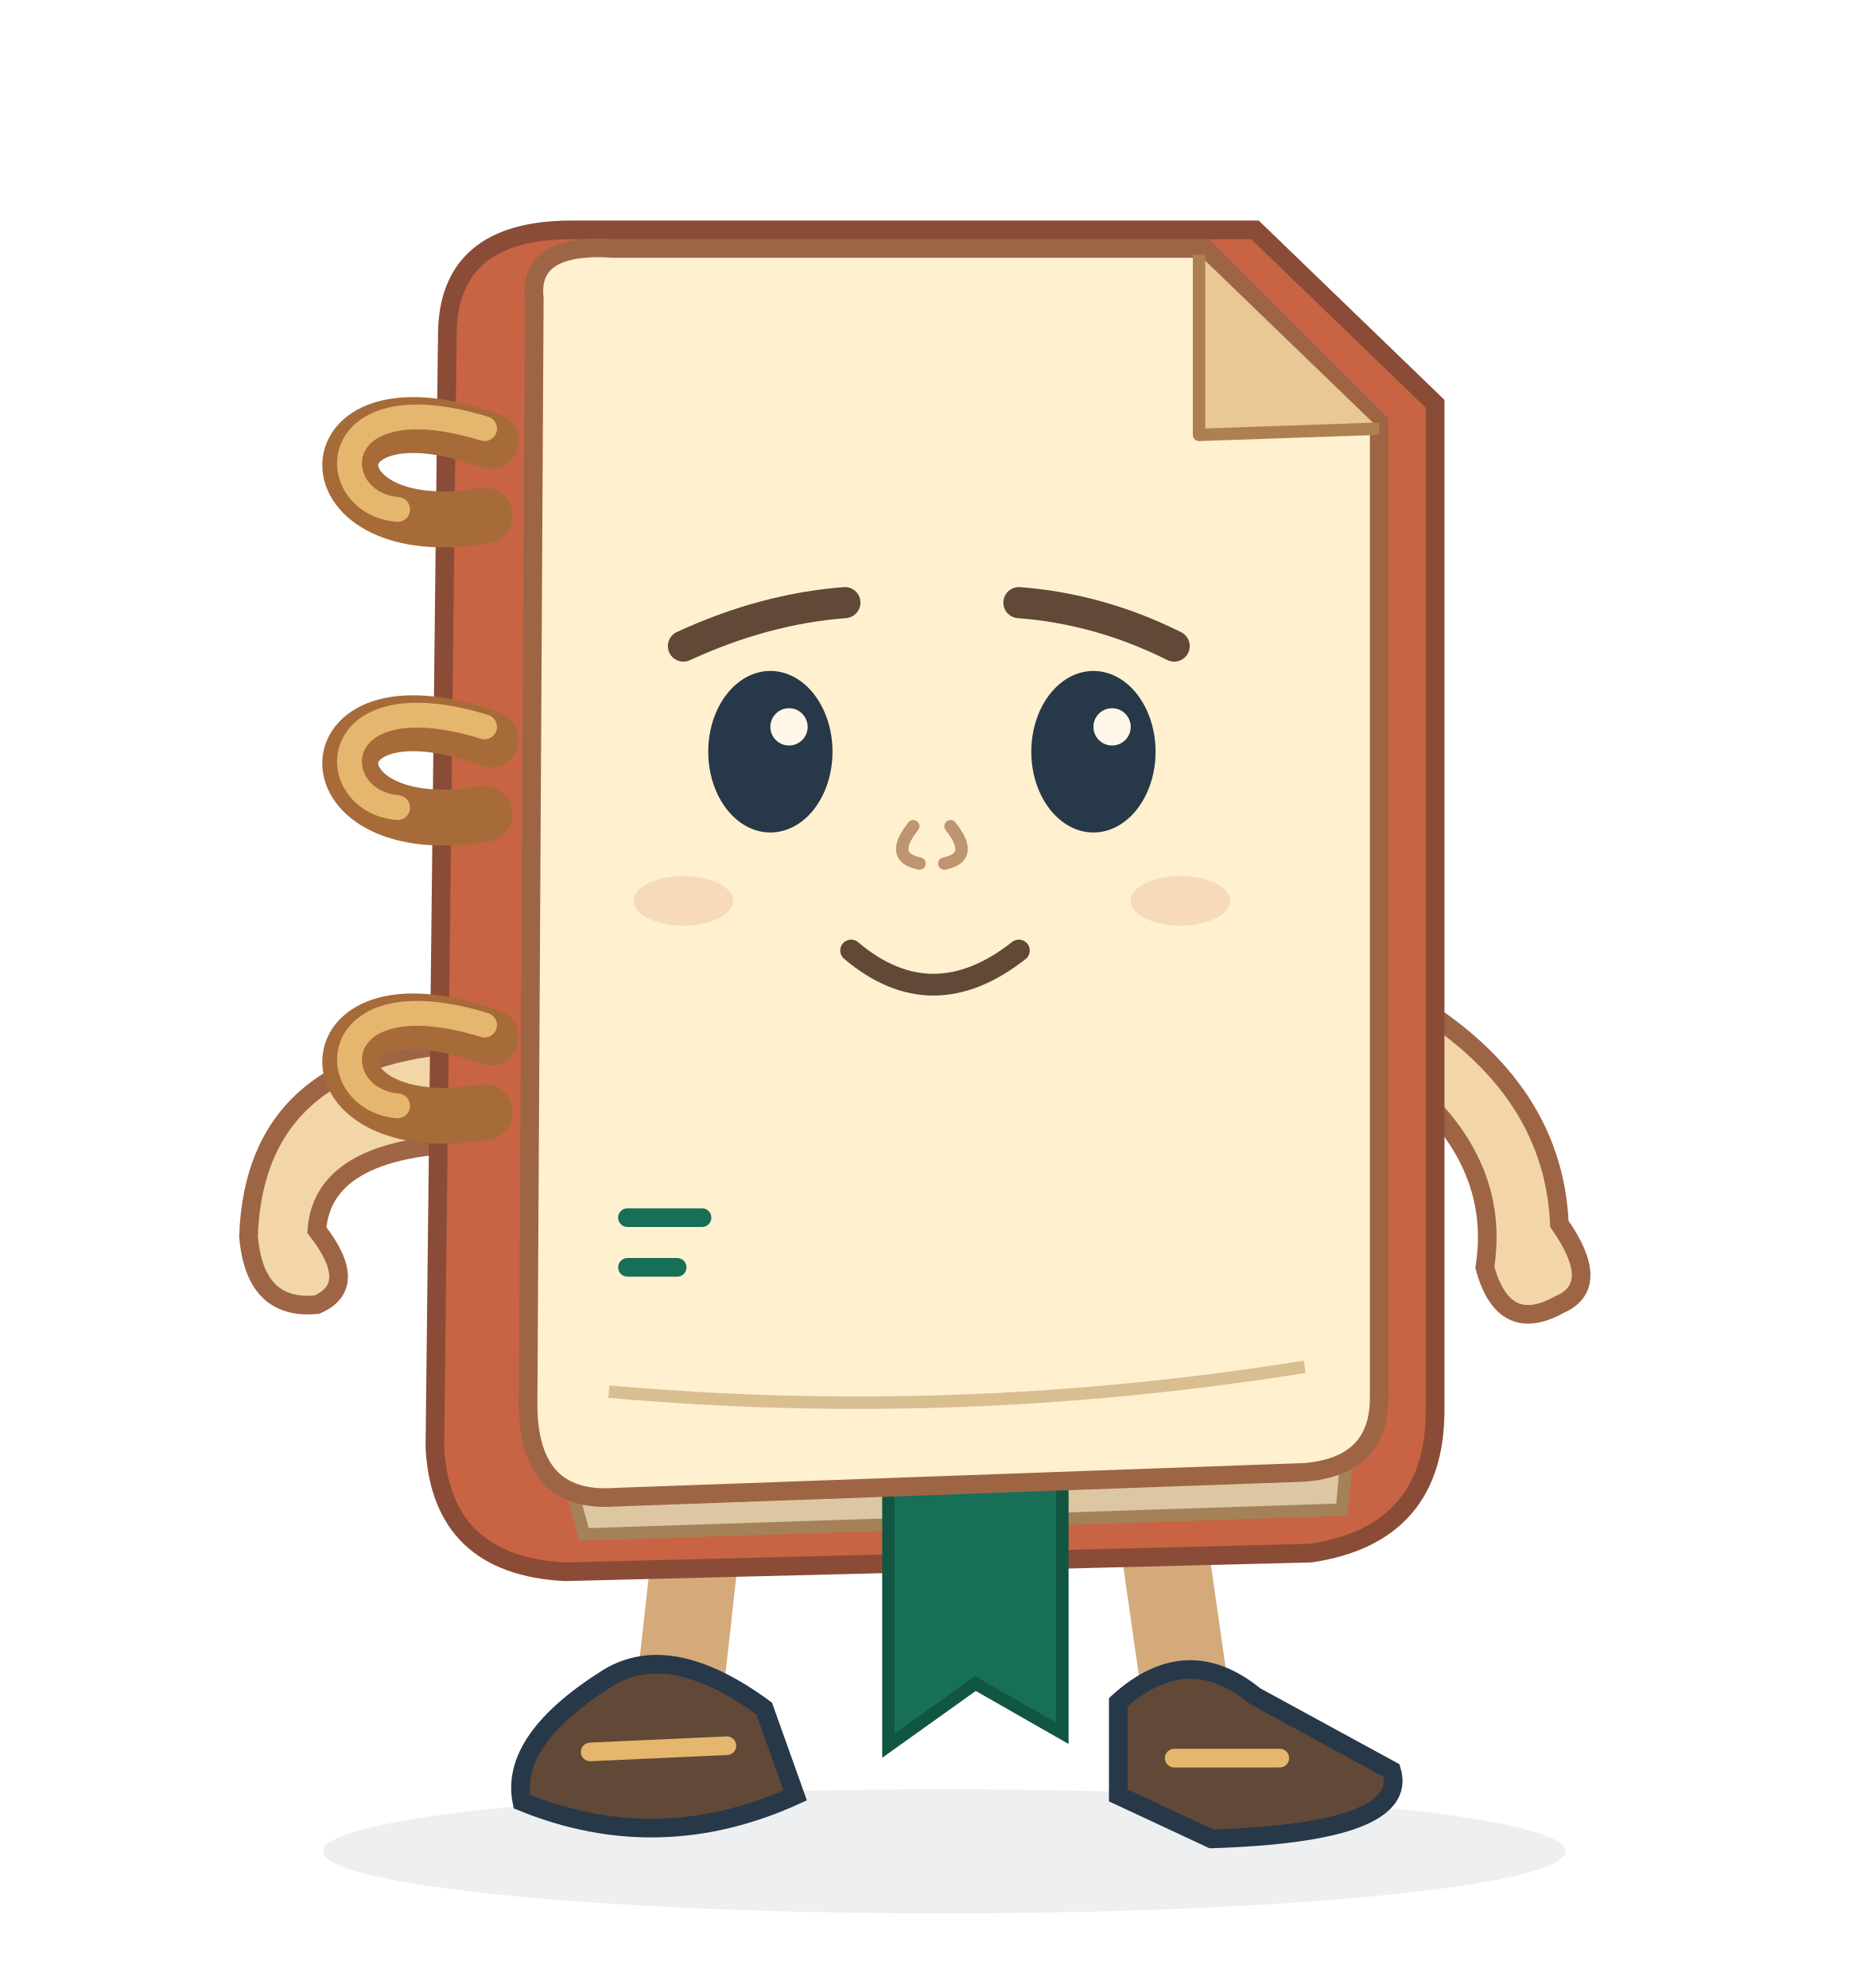
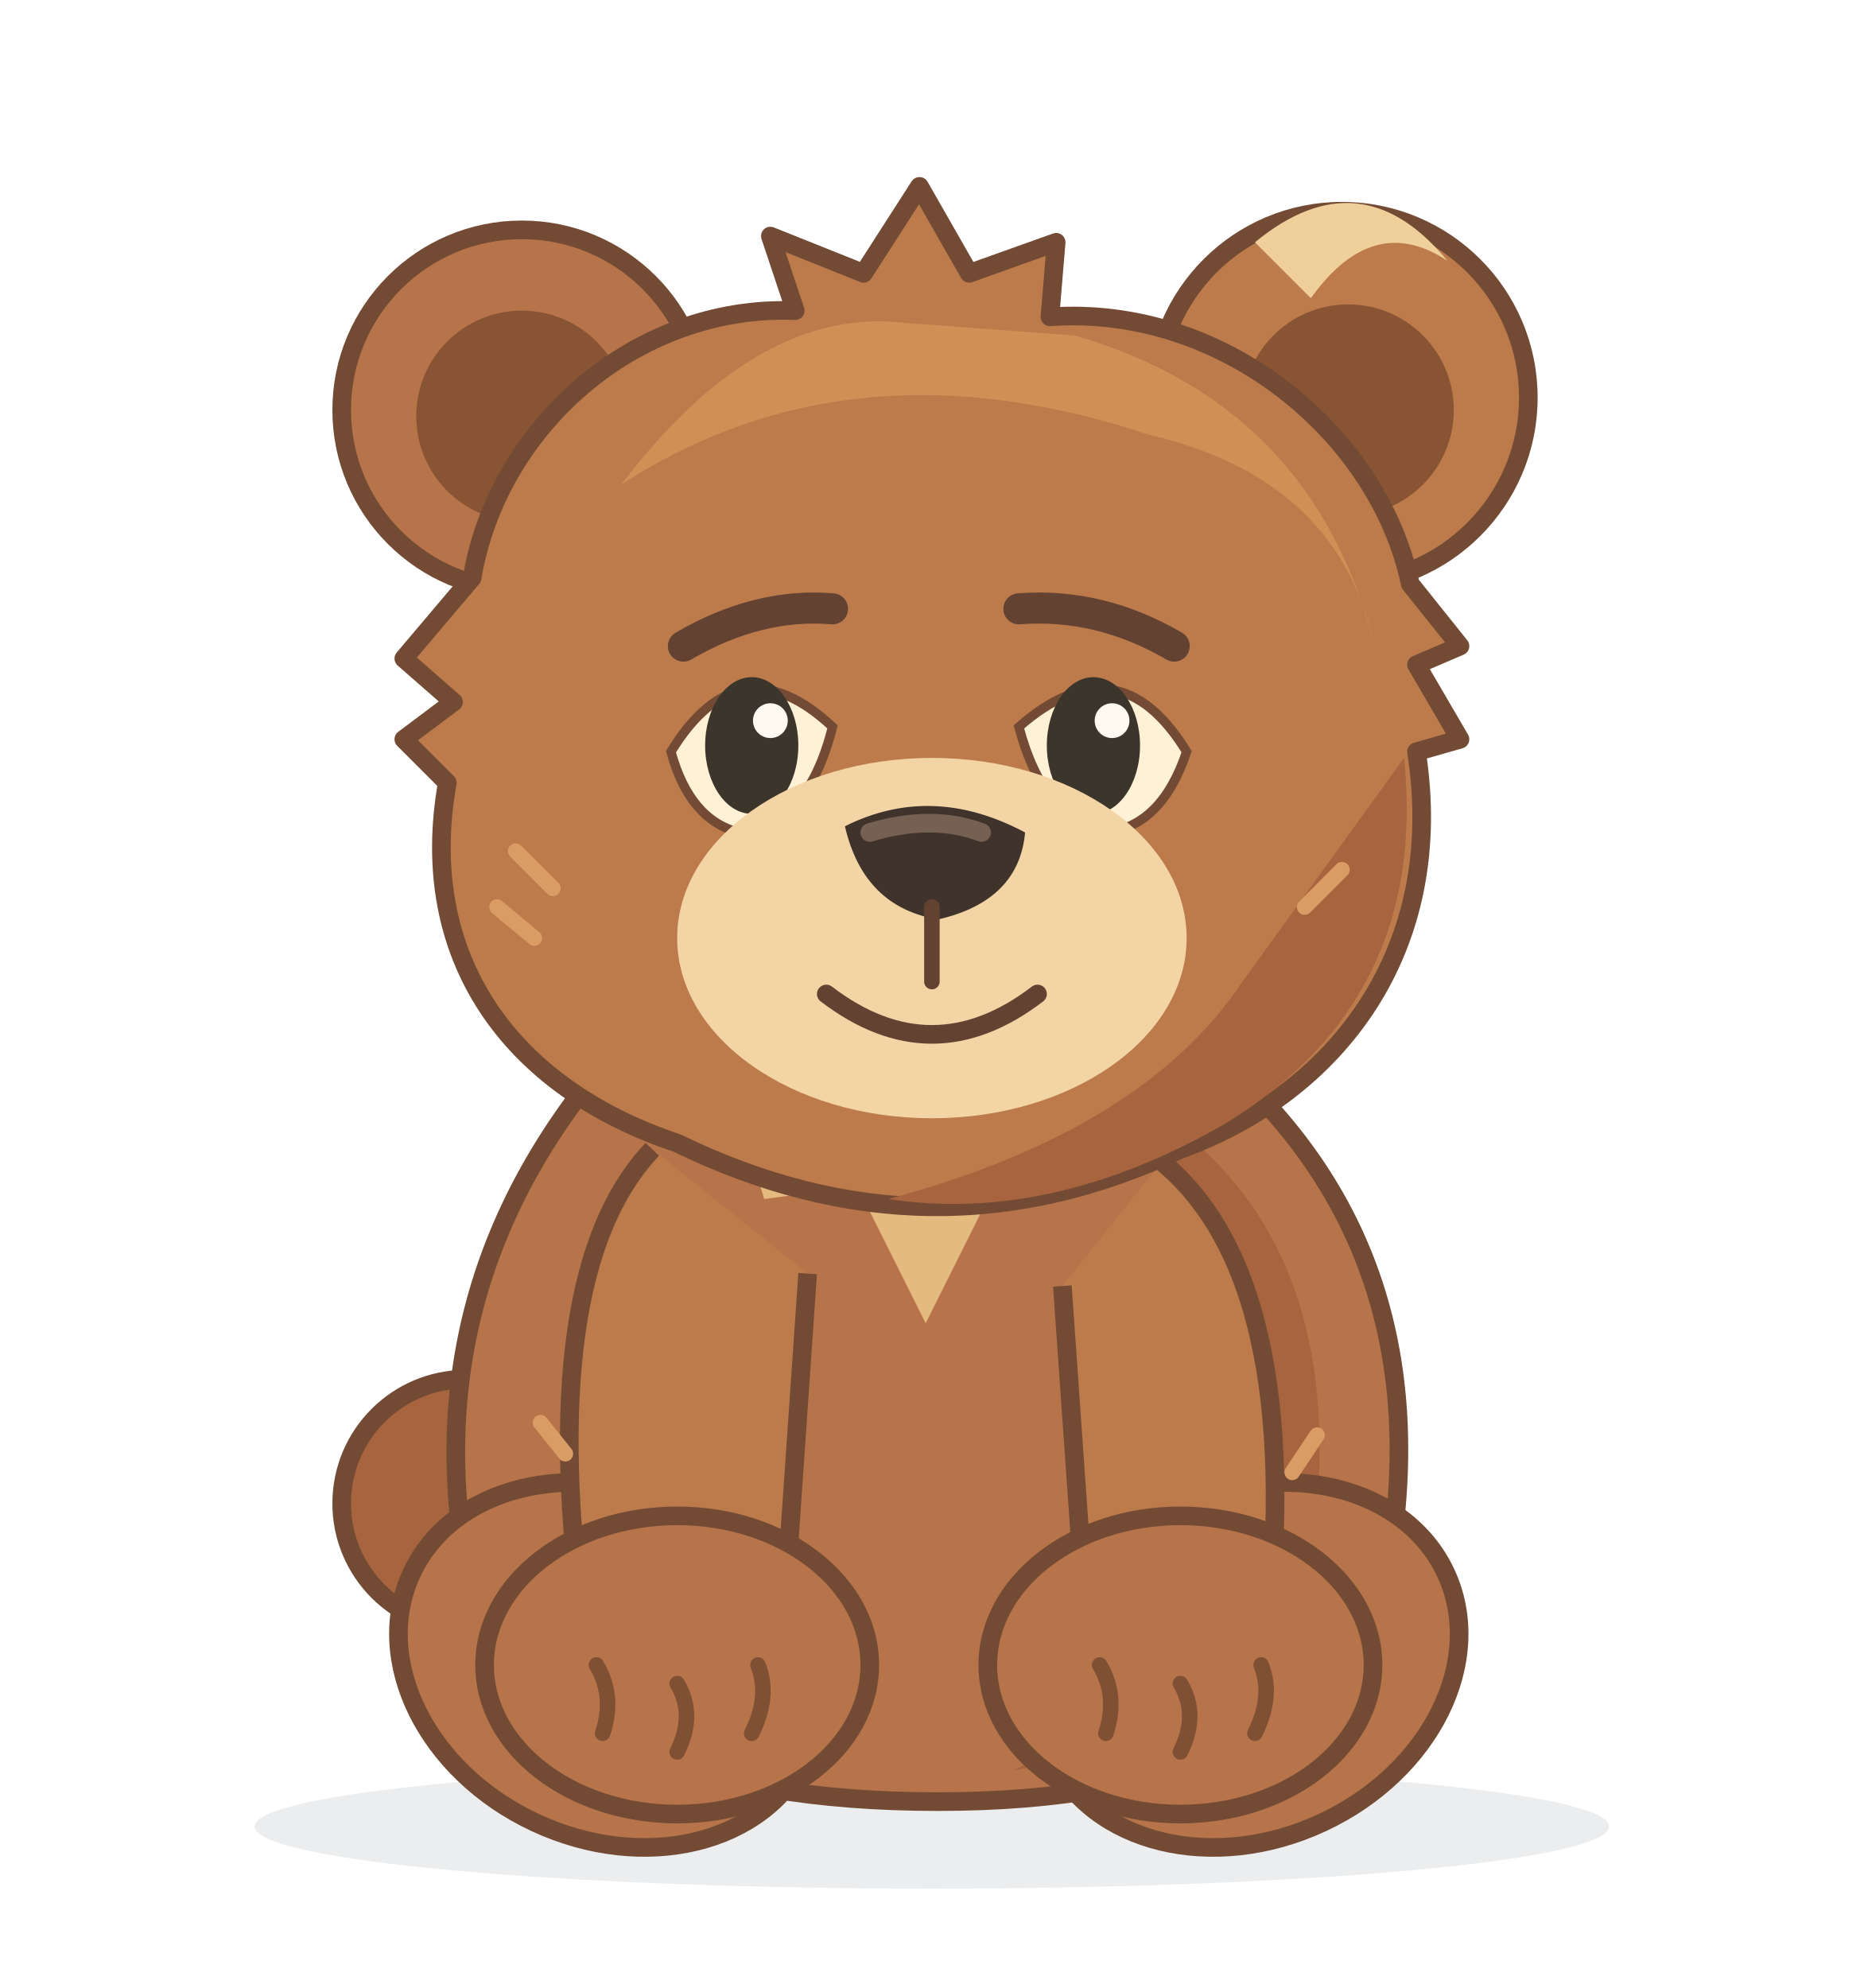
- <svg xmlns="http://www.w3.org/2000/svg" class="neri-art" viewBox="0 0 300 320" role="img" aria-label="Neri: kind" focusable="false">
-   <g class="neri-body">
-     <ellipse cx="152" cy="298" rx="100" ry="10" fill="#273849" opacity=".08" />
-     <path d="M113 240 L109 276 M186 239 L191 274" stroke="#d4aa7a" stroke-width="14" stroke-linecap="round" />
-     <path d="M98 270 Q108 264 123 275 L128 289 Q106 299 84 290 Q82 280 98 270Z M180 274 Q191 264 202 273 L224 285 Q227 295 195 296 L180 289Z" fill="#614837" stroke="#273849" stroke-width="3" />
-     <path d="M95 282 L117 281 M189 283 L206 283" stroke="#e5b66d" stroke-width="3" stroke-linecap="round" />
-     <path class="neri-arm neri-left-arm" d="M75 168 Q41 170 40 199 Q41 211 51 210 Q58 207 51 198 Q52 184 78 184" fill="#f2d6a7" stroke="#9e6545" stroke-width="3" />
-     <path class="neri-arm neri-right-arm" d="M222 171 Q242 185 239 204 Q242 215 251 210 Q258 207 251 197 Q250 174 225 160" fill="#f2d6a7" stroke="#9e6545" stroke-width="3" />
-     <path d="M72 54 Q72 37 92 37 L202 37 L231 65 L231 227 Q231 247 211 250 L91 253 Q71 252 70 233Z" fill="#c86443" stroke="#8a4c36" stroke-width="3" />
-     <path d="M91 236 L217 232 L216 243 L94 247Z" fill="#ddc7a2" stroke="#a58159" stroke-width="2" />
-     <path d="M143 239 L143 281 L157 271 L171 279 L171 237Z" fill="#176f58" stroke="#115642" stroke-width="2" />
-     <path d="M86 48 Q85 39 99 40 L194 40 L222 68 L222 225 Q222 236 210 237 L99 241 Q85 242 85 226Z" fill="#fff0cf" stroke="#9e6545" stroke-width="3" />
-     <path d="M193 41 L193 70 L222 69" fill="#e9c895" stroke="#ae8051" stroke-width="2" stroke-linejoin="round" />
-     <path d="M98 224 Q154 229 210 220" fill="none" stroke="#d9be91" stroke-width="2" />
-     <path d="M79 71 C49 60 49 88 78 83 M79 119 C49 108 49 136 78 131 M79 167 C49 156 49 184 78 179" fill="none" stroke="#a66b38" stroke-width="9" stroke-linecap="round" />
-     <path d="M78 69 C52 61 52 81 64 82 M78 117 C52 109 52 129 64 130 M78 165 C52 157 52 177 64 178" fill="none" stroke="#e5b66d" stroke-width="4" stroke-linecap="round" />
-     <g class="neri-face">
-       <path d="M110 104 Q123 98 136 97" fill="none" stroke="#614837" stroke-width="5" stroke-linecap="round" />
-       <path d="M164 97 Q177 98 189 104" fill="none" stroke="#614837" stroke-width="5" stroke-linecap="round" />
-       <ellipse cx="124" cy="121" rx="10" ry="13" fill="#273849" />
-       <ellipse cx="176" cy="121" rx="10" ry="13" fill="#273849" />
-       <circle cx="127" cy="117" r="3" fill="#fff8e9" />
-       <circle cx="179" cy="117" r="3" fill="#fff8e9" />
-       <path d="M147 133 Q143 138 148 139 M153 133 Q157 138 152 139" fill="none" stroke="#bd9570" stroke-width="2" stroke-linecap="round" />
+ <svg xmlns="http://www.w3.org/2000/svg" class="neri-art" data-neri-kind="bear" viewBox="0 0 300 320" role="img" aria-label="Neri: kind" focusable="false">
+   <g class="neri-body" data-neri-pose="kind">
+     <ellipse cx="150" cy="294" rx="109" ry="10" fill="#273849" opacity=".09" />
+     <circle cx="75" cy="242" r="20" fill="#a7643e" stroke="#734b35" stroke-width="3" />
+     <path d="M100 168 Q148 148 197 171 Q233 203 223 255 Q210 290 151 290 Q92 290 76 257 Q65 207 100 168Z" fill="#b77349" stroke="#734b35" stroke-width="3" />
+     <path d="M181 176 Q219 197 211 251 Q197 279 163 285 Q199 268 197 222Z" fill="#a7643e" />
+     <path d="M117 173 Q148 184 181 173 L175 192 L161 189 L149 213 L138 191 L123 193Z" fill="#e4ba7f" />
+     <ellipse cx="98" cy="268" rx="35" ry="28" transform="rotate(25 98 268)" fill="#b77349" stroke="#734b35" stroke-width="3" />
+     <ellipse cx="201" cy="268" rx="35" ry="28" transform="rotate(-25 201 268)" fill="#b77349" stroke="#734b35" stroke-width="3" />
+     <path d="M91 278 Q98 268 107 269 M191 270 Q201 268 208 278" fill="none" stroke="#805035" stroke-width="3" stroke-linecap="round" />
+     <path d="M105 185 Q86 205 94 263 Q107 277 126 263 L130 205" fill="#bd7b4c" stroke="#734b35" stroke-width="3" stroke-linejoin="round" />
+     <g class="neri-paw" transform="translate(109 268) rotate(0)">
+       <ellipse rx="31" ry="24" fill="#b77349" stroke="#734b35" stroke-width="3" />
+       <path d="M-12 11 Q-10 5 -13 0 M0 14 Q3 8 0 3 M12 11 Q15 5 13 0" fill="none" stroke="#805035" stroke-width="2.5" stroke-linecap="round" />
+     </g>
+     <path d="M187 187 Q210 206 204 263 Q194 277 175 264 L171 207" fill="#bd7b4c" stroke="#734b35" stroke-width="3" />
+     <g class="neri-paw" transform="translate(190 268) rotate(0)">
+       <ellipse rx="31" ry="24" fill="#b77349" stroke="#734b35" stroke-width="3" />
+       <path d="M-12 11 Q-10 5 -13 0 M0 14 Q3 8 0 3 M12 11 Q15 5 13 0" fill="none" stroke="#805035" stroke-width="2.5" stroke-linecap="round" />
+     </g>
+     <g class="neri-head" transform="rotate(0 150 145)">
+       <circle cx="84" cy="66" r="29" fill="#b77349" stroke="#734b35" stroke-width="3" />
+       <circle cx="84" cy="67" r="17" fill="#895433" />
+       <circle cx="216" cy="64" r="30" fill="#bd7b4c" stroke="#734b35" stroke-width="3" />
+       <circle cx="217" cy="66" r="17" fill="#895433" />
+       <path d="M202 39 Q219 25 233 42 Q221 34 211 48" fill="#efd09a" />
+       <path d="M76 93 C80 69 102 49 128 50 L124 38 L139 44 L148 30 L156 44 L170 39 L169 51 C197 49 222 70 227 94 L235 104 L228 107 L235 119 L228 121 C233 153 215 176 190 185 Q150 204 109 184 C82 175 67 154 72 126 L65 119 L73 113 L65 106Z" fill="#bd7b4c" stroke="#734b35" stroke-width="3" stroke-linejoin="round" />
+       <path d="M173 54 Q211 65 221 103 Q215 77 185 70 Q137 54 100 78 Q122 49 146 52" fill="#d79758" opacity=".7" />
+       <path d="M226 122 Q230 161 197 181 Q169 197 143 193 Q184 182 200 158Z" fill="#a7643e" />
+       <path d="M110 104 Q122 97 134 98" fill="none" stroke="#644232" stroke-width="5" stroke-linecap="round" />
+       <path d="M164 98 Q177 97 189 104" fill="none" stroke="#644232" stroke-width="5" stroke-linecap="round" />
+       <path d="M108 121 Q119 103 134 117 Q130 133 119 134 Q111 132 108 121Z M164 117 Q180 103 191 121 Q187 133 178 134 Q168 132 164 117Z" fill="#fff1d6" stroke="#734b35" stroke-width="1.5" />
+       <ellipse cx="121" cy="120" rx="7.5" ry="11" fill="#3c352b" />
+       <ellipse cx="176" cy="120" rx="7.5" ry="11" fill="#3c352b" />
+       <circle cx="124" cy="116" r="2.8" fill="#fffaf0" />
+       <circle cx="179" cy="116" r="2.8" fill="#fffaf0" />
+       <ellipse cx="150" cy="151" rx="41" ry="29" fill="#f2d4a5" />
+       <path d="M136 133 Q150 126 165 134 Q164 145 151 148 Q139 146 136 133Z" fill="#3f332b" />
+       <path d="M140 134 Q150 131 158 134" fill="none" stroke="#756051" stroke-width="3" stroke-linecap="round" />
      <g data-neri-mouth="">
-         <path d="M137 153 Q150 164 164 153" fill="none" stroke="#614837" stroke-width="3.5" stroke-linecap="round" />
+         <g class="neri-animal-mouth" data-neri-animal-expression="true">
+           <path d="M150 146 L150 158" stroke="#644232" stroke-width="2.5" fill="none" stroke-linecap="round" />
+           <path d="M133 160 Q150 173 167 160" fill="none" stroke="#644232" stroke-width="3" stroke-linecap="round" />
+         </g>
      </g>
-       <ellipse cx="110" cy="145" rx="8" ry="4" fill="#c86443" opacity=".16" />
-       <ellipse cx="190" cy="145" rx="8" ry="4" fill="#c86443" opacity=".16" />
+       <path d="M83 137 L89 143 M80 146 L86 151 M216 140 L210 146" stroke="#d99c64" stroke-width="2.5" stroke-linecap="round" />
    </g>
-     <path d="M101 196 H113 M101 204 H109" stroke="#176f58" stroke-width="3" stroke-linecap="round" />
+     <path d="M87 229 L91 234 M212 231 L208 237" stroke="#d99c64" stroke-width="2.5" stroke-linecap="round" />
  </g>
</svg>
